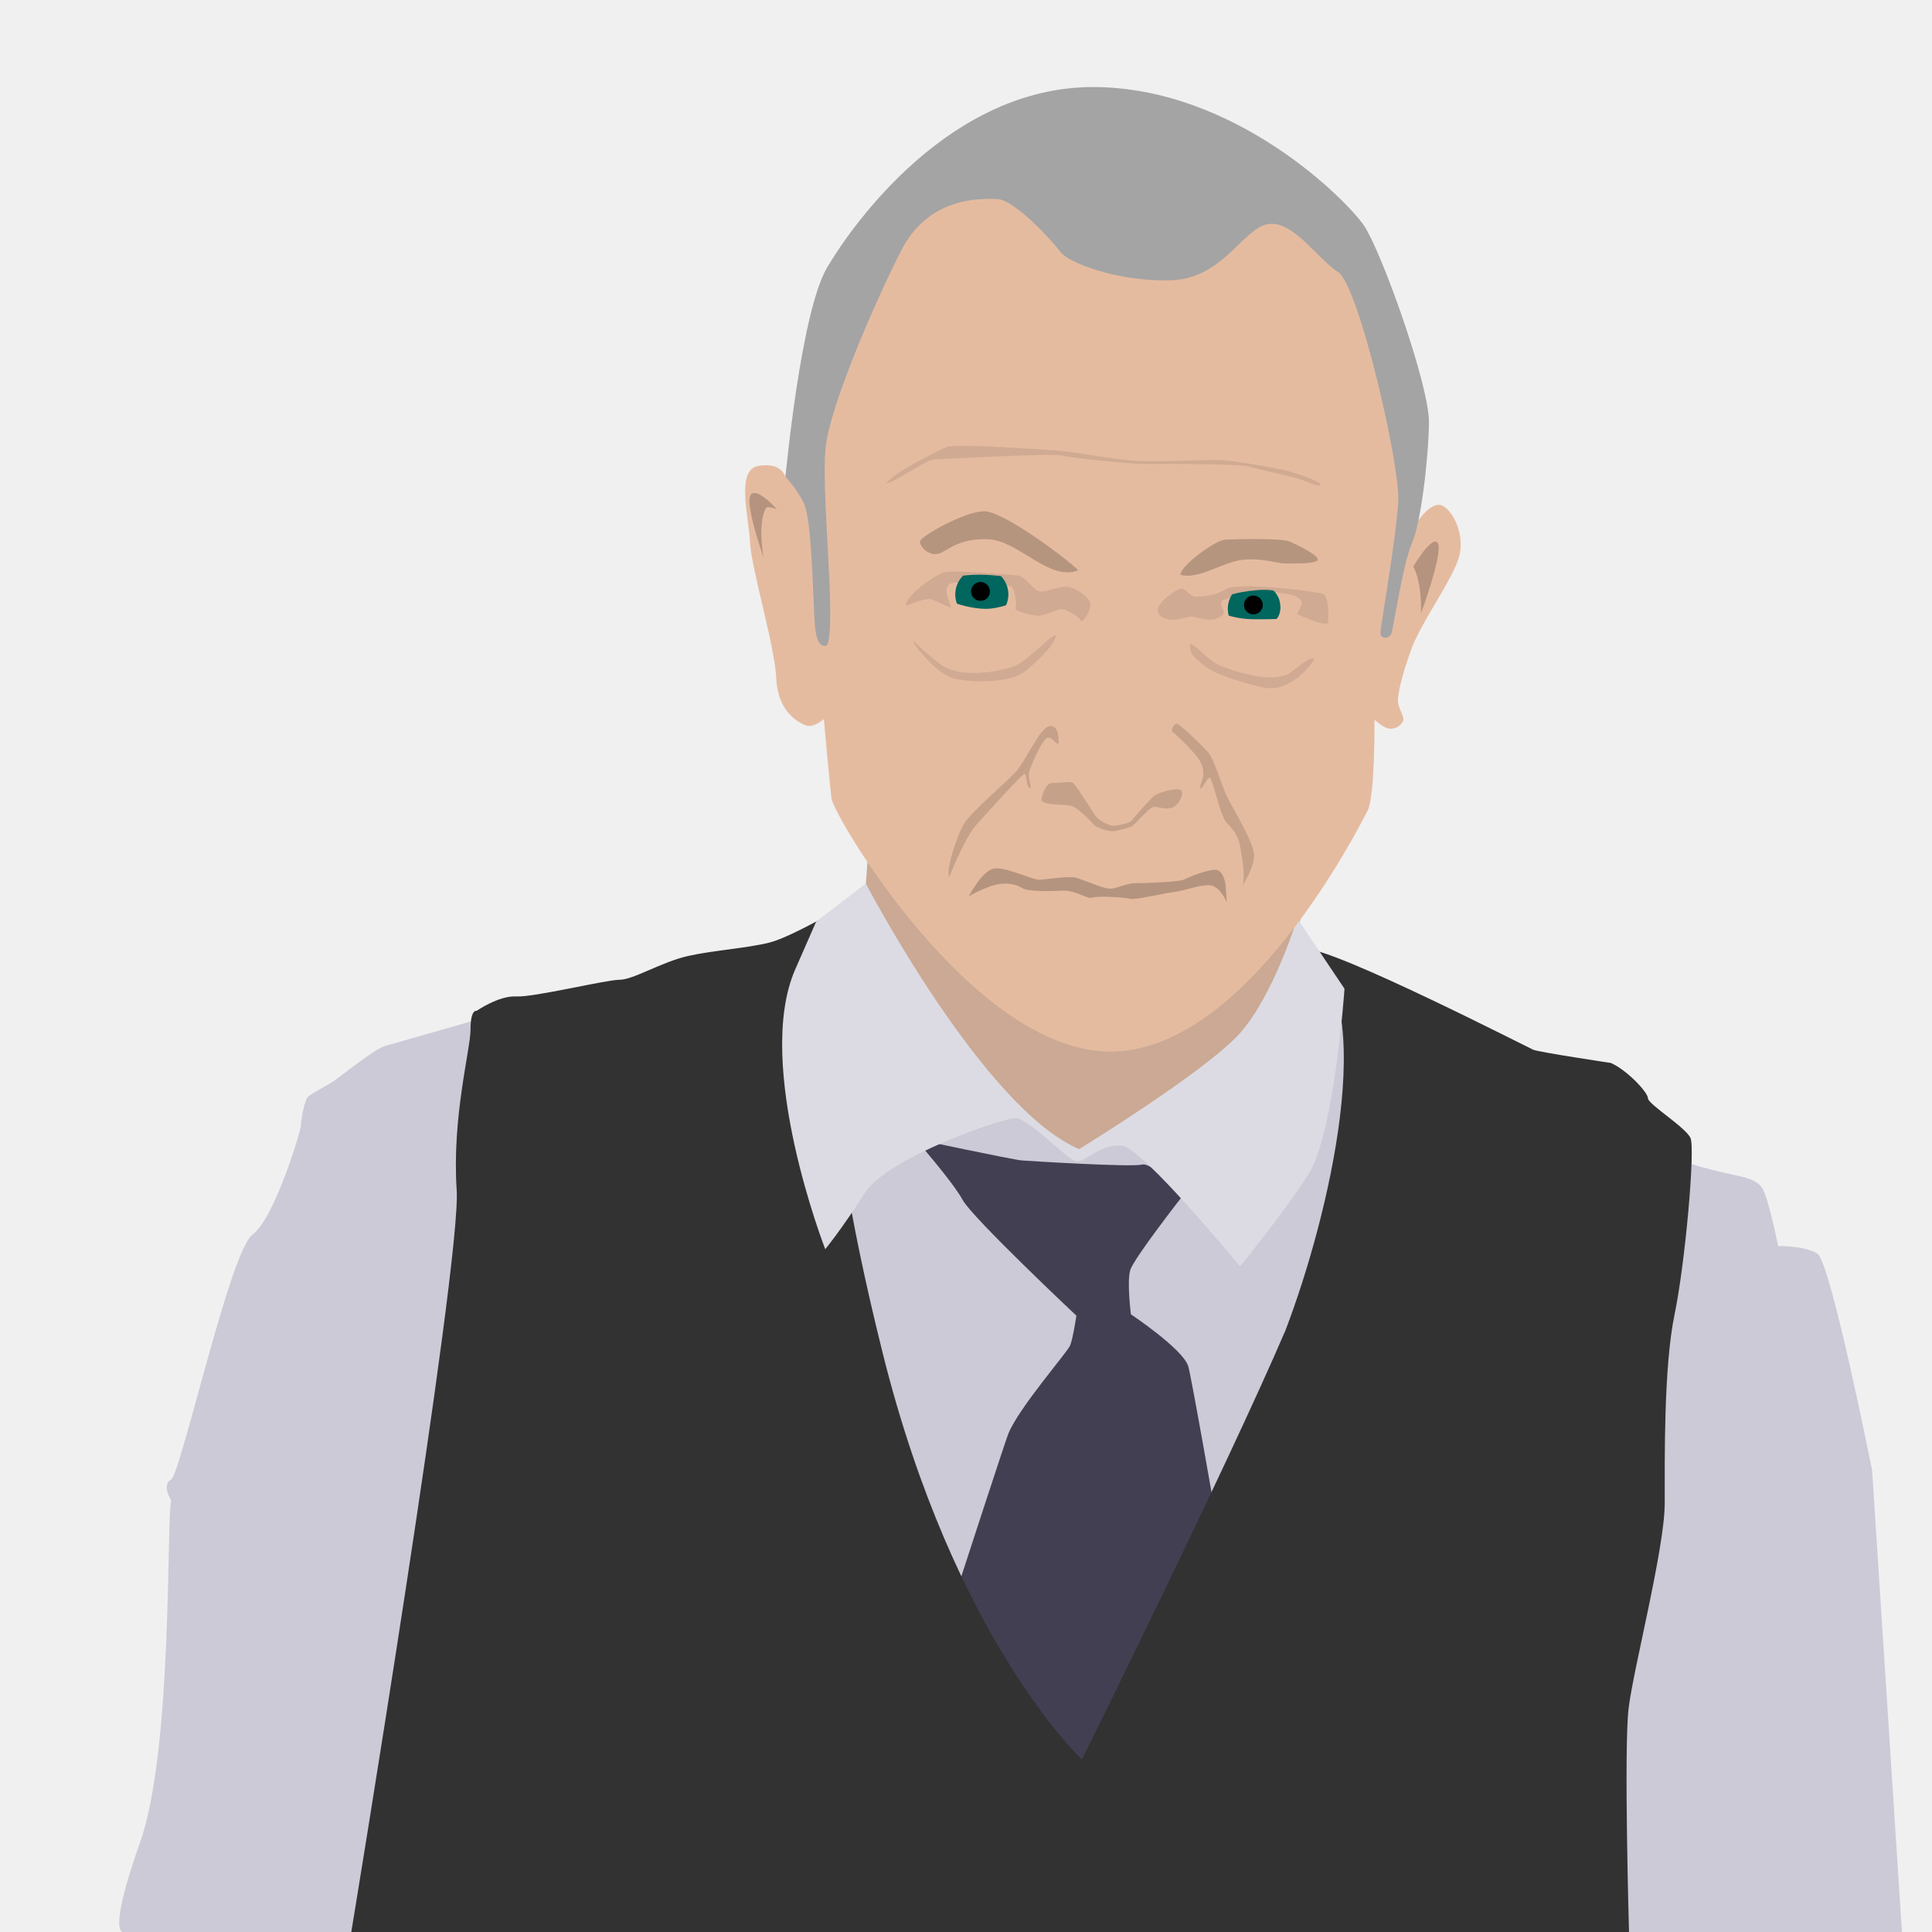
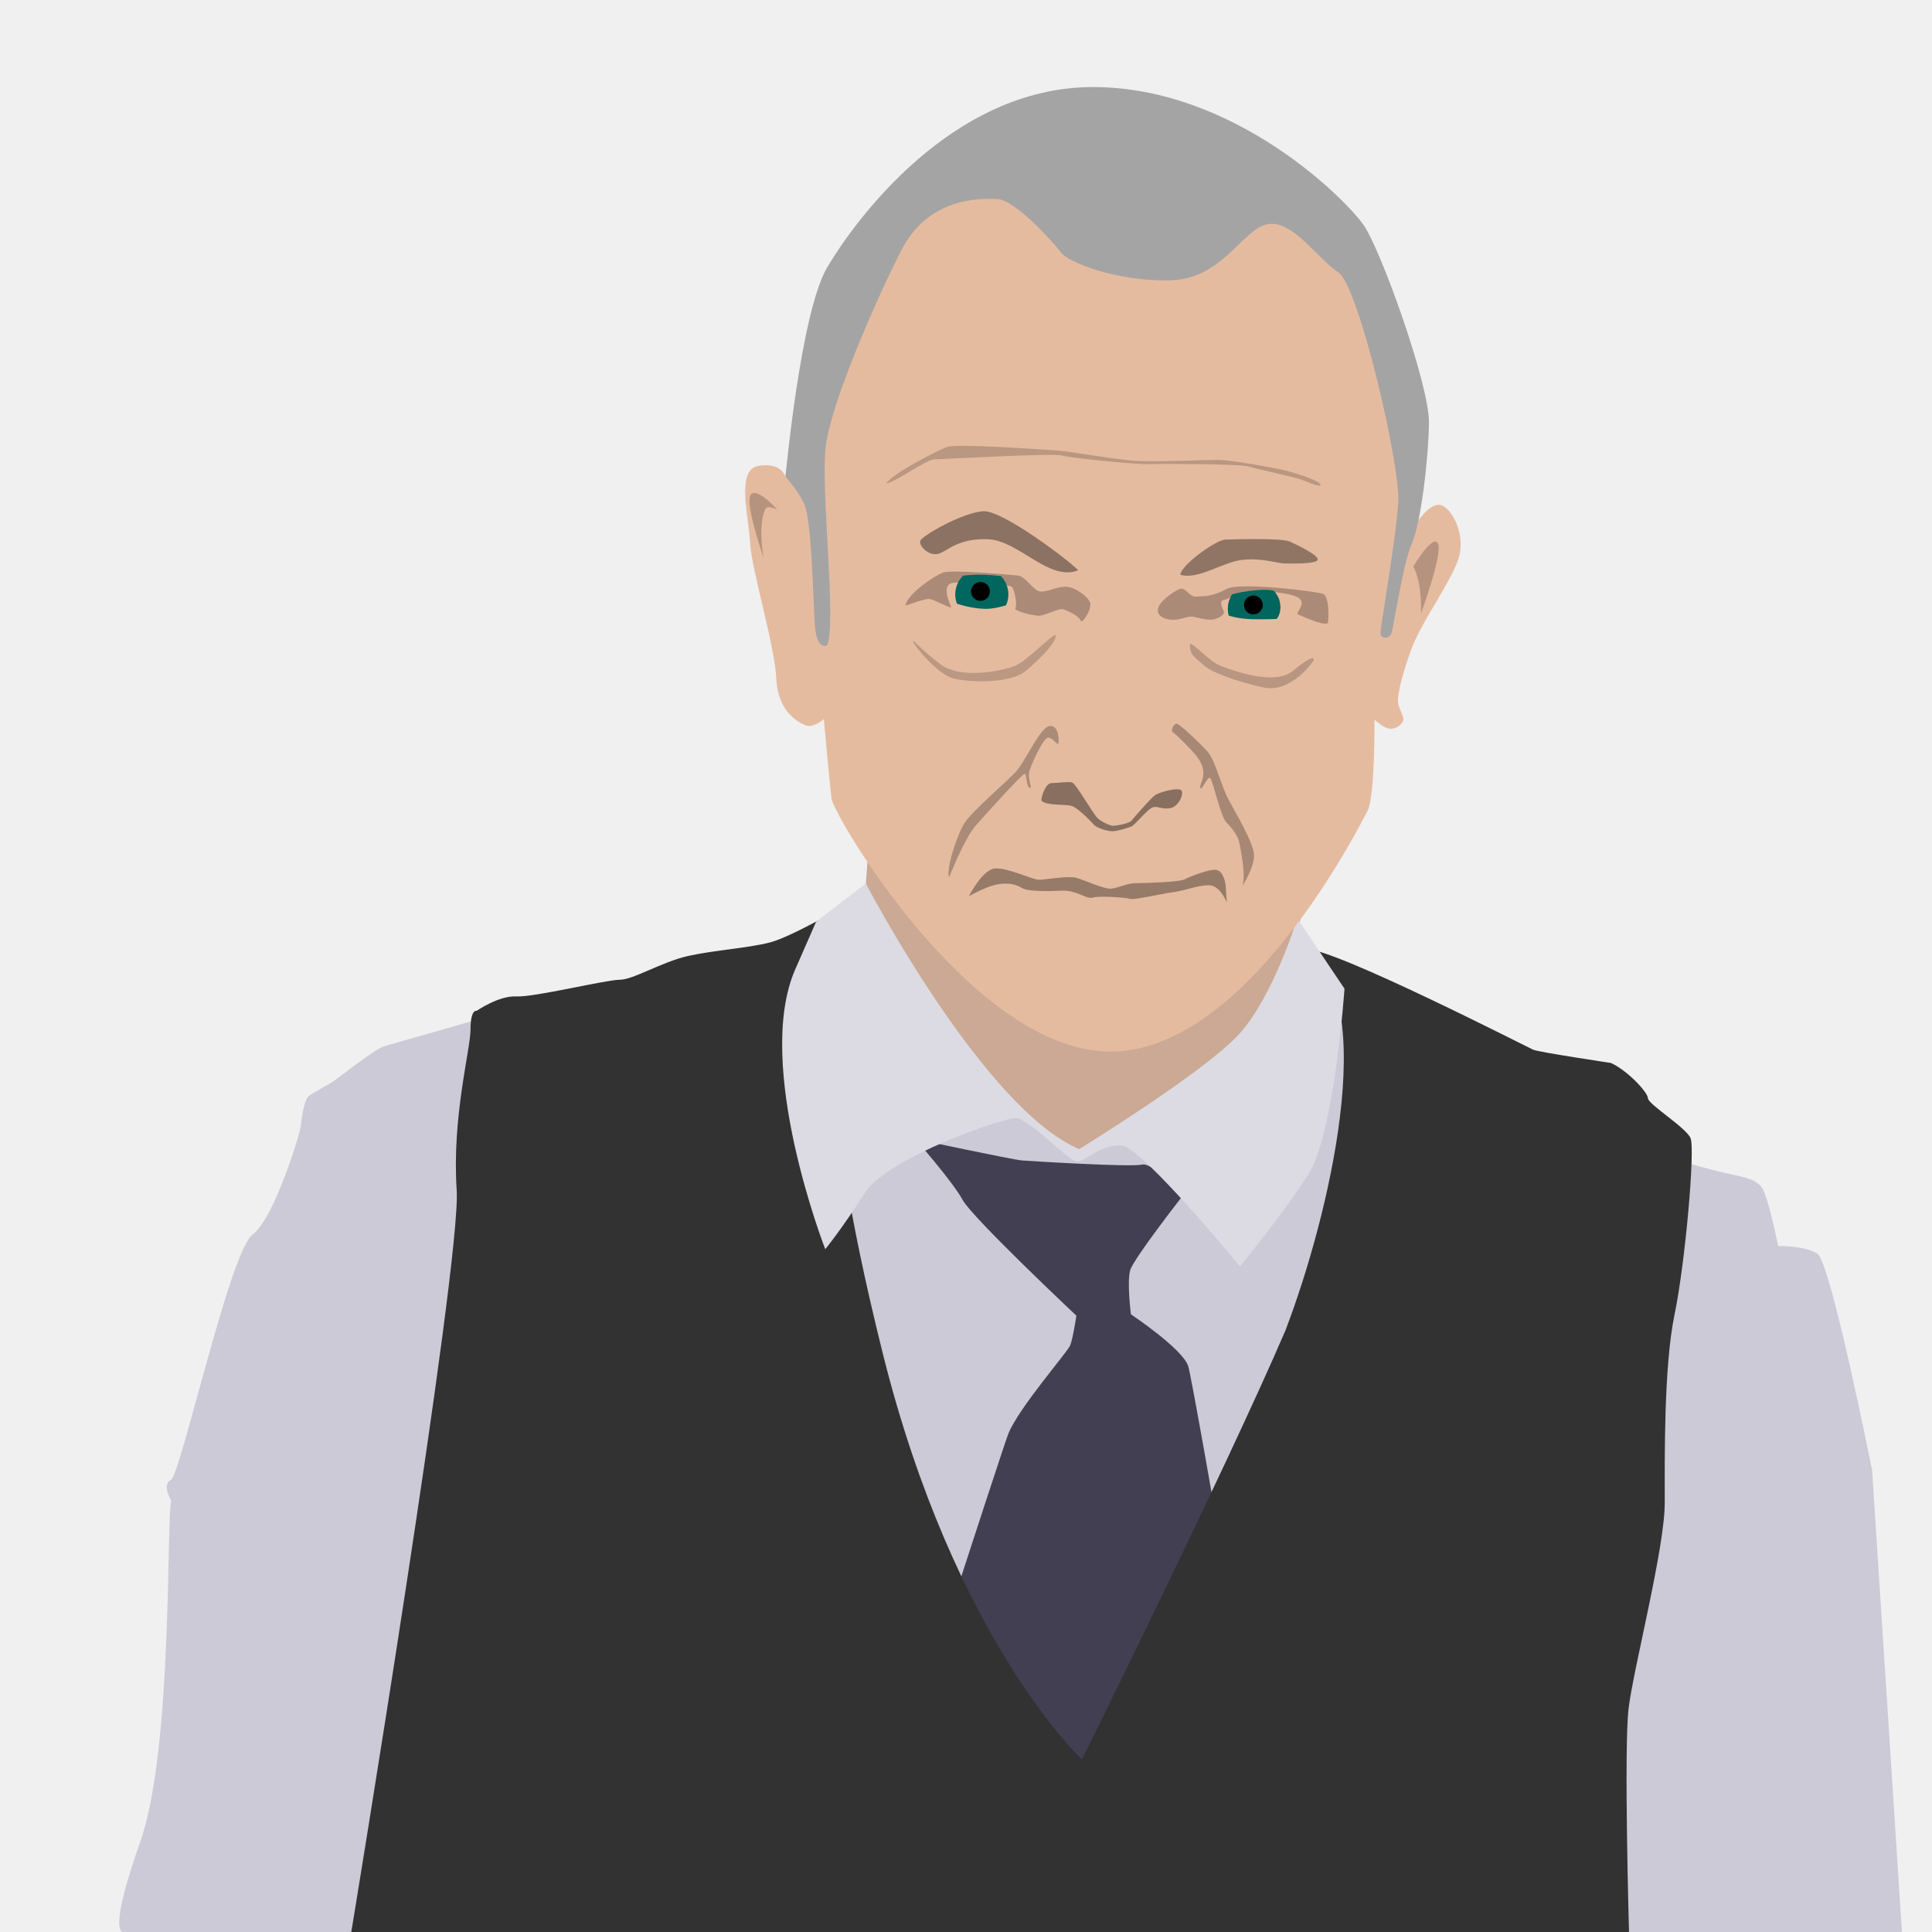
<svg xmlns="http://www.w3.org/2000/svg" width="1000" height="1000" viewBox="0 0 264.583 264.583" id="svg4332" version="1.1">
  <defs id="defs4334" />
  <g id="layer1" transform="translate(0,-32.41665)" style="display:none">
    <rect style="opacity:1;fill:#ffffff;fill-opacity:1;stroke:none;stroke-width:11.608;stroke-miterlimit:4;stroke-dasharray:none;stroke-opacity:1" id="rect5606" width="264.583" height="264.583" x="0" y="32.417" />
  </g>
  <g id="layer18" style="display:inline">
    <path style="fill:#cccad6;fill-opacity:1;fill-rule:evenodd;stroke:none;stroke-width:0.265px;stroke-linecap:butt;stroke-linejoin:miter;stroke-opacity:1" d="m 19.182,252.313 c 4.532,-12.811 3.592,-44.742 4.271,-46.815 0,0 -1.361,-2.192 -0.038,-2.854 1.323,-0.661 8.032,-31.183 11.15,-33.545 3.118,-2.362 6.633,-14.325 6.633,-14.892 0,-0.567 0.454,-3.572 1.021,-4.044 0.567,-0.472 2.57,-1.531 3.326,-2.003 0.756,-0.472 5.764,-4.536 7.182,-4.914 1.417,-0.378 22.773,-6.615 24.757,-6.804 1.984,-0.189 30.049,-3.591 37.703,-6.331 7.654,-2.74 67.847,6.993 67.847,6.993 0,0 44.582,19.919 45.811,21.053 1.228,1.134 7.011,2.381 8.24,2.665 1.228,0.283 3.402,0.567 4.252,1.89 0.85,1.323 2.173,7.938 2.173,7.938 0,0 3.591,-0.095 5.386,1.039 1.795,1.134 7.484,29.652 7.484,29.652 l 4.086,63.243 -243.593,0 c 0,0 -2.225,0.54 2.308,-12.271 z" id="path5589" />
  </g>
  <g id="layer30">
    <path style="fill:#cba994;fill-opacity:1;fill-rule:evenodd;stroke:none;stroke-width:0.265px;stroke-linecap:butt;stroke-linejoin:miter;stroke-opacity:1" d="m 119.104,113.835 -1.557,21.188 16.861,13.805 13.361,9.525 28.443,-18.653 2.91,-21.696 z" id="path5667" />
  </g>
  <g id="layer19" style="display:inline">
    <path style="fill:#423f53;fill-opacity:1;fill-rule:evenodd;stroke:none;stroke-width:0.265px;stroke-linecap:butt;stroke-linejoin:miter;stroke-opacity:1" d="m 125.349,155.989 c 0,0 13.368,2.837 14.596,2.931 1.228,0.095 15.025,0.945 16.442,0.567 1.417,-0.378 5.67,4.158 5.67,4.158 0,0 -6.804,8.693 -7.276,10.3 -0.472,1.606 0.095,6.048 0.095,6.048 0,0 7.087,4.725 7.843,7.087 0.756,2.362 11.411,64.672 11.411,64.672 l -53.983,-0.471 c 0,0 16.948,-52.321 17.909,-54.846 1.326,-3.483 8.126,-11.245 8.504,-12.19 0.378,-0.945 0.85,-4.063 0.85,-4.063 0,0 -14.269,-13.418 -15.592,-15.875 -1.323,-2.457 -6.47,-8.318 -6.47,-8.318 z" id="path5592" />
  </g>
  <g id="layer20">
    <path style="fill:#323232;fill-opacity:1;fill-rule:evenodd;stroke:none;stroke-width:0.265px;stroke-linecap:butt;stroke-linejoin:miter;stroke-opacity:1" d="m 117.078,123.22 c 0,0 -8.473,5.055 -11.68,5.857 -3.207,0.802 -7.544,1.038 -11.152,1.84 -3.608,0.802 -7.51,3.258 -9.381,3.258 -1.871,0 -11.744,2.418 -14.149,2.284 -2.405,-0.134 -5.436,1.97 -5.436,1.97 0,0 -0.84,-0.291 -0.84,2.515 0,2.806 -2.566,12 -1.898,22.023 0.668,10.023 -14.433,101.616 -14.433,101.616 l 174.981,0 c 0,0 -0.722,-25.177 -0.053,-30.656 0.668,-5.479 4.944,-21.916 4.944,-28.063 0,-6.147 -0.134,-18.709 1.336,-25.792 1.47,-7.083 2.86,-22.758 2.192,-24.228 -0.668,-1.47 -5.826,-4.637 -5.826,-5.439 0,-0.802 -2.827,-3.836 -5.081,-4.837 0,0 -9.878,-1.479 -10.634,-1.81 -0.756,-0.331 -27.037,-13.8 -31.1,-13.8 10.213,6.952 3.12,36.692 -2.824,52.225 -7.938,18.521 -27.876,58.775 -27.876,58.775 0,0 -17.481,-16.253 -27.309,-55.751 -9.827,-39.499 -6.766,-50.441 -3.647,-56.961 z" id="path5600" />
  </g>
  <g id="layer21">
    <path style="fill:#dcdbe3;fill-opacity:1;fill-rule:evenodd;stroke:none;stroke-width:0.265px;stroke-linecap:butt;stroke-linejoin:miter;stroke-opacity:1" d="m 147.789,157.37 c 0,0 17.387,-10.678 22.017,-15.875 4.63,-5.197 7.851,-15.722 7.851,-15.722 l 6.469,9.63 c 0,0 -1.375,19.888 -4.966,25.463 -3.591,5.575 -9.355,12.568 -9.355,12.568 0,0 -13.324,-16.253 -16.158,-16.536 -2.835,-0.283 -5.008,2.173 -6.142,2.173 -1.134,0 -6.615,-5.953 -8.41,-5.953 -1.795,0 -17.576,5.386 -20.694,10.3 -3.118,4.914 -5.386,7.654 -5.386,7.654 0,0 -9.842,-25.237 -4.107,-38.324 l 2.854,-6.513 6.805,-5.241 c 0,0 16.088,30.801 29.222,36.376 z" id="path5603" />
  </g>
  <g id="layer22" style="display:inline">
    <path style="fill:#e5bba0;fill-opacity:1;fill-rule:evenodd;stroke:none;stroke-width:0.265px;stroke-linecap:butt;stroke-linejoin:miter;stroke-opacity:1" d="m 153.175,12.284 c 3.402,-0.189 22.773,8.221 26.836,12.001 4.063,3.78 15.78,23.718 14.741,37.325 -1.039,13.607 -0.756,10.016 -0.756,10.016 0,0 1.795,-2.835 3.307,-2.457 1.512,0.378 3.591,4.158 2.362,7.56 -1.228,3.402 -5.103,8.599 -6.426,12.284 -1.323,3.685 -1.795,5.953 -1.795,6.993 0,1.039 1.039,2.173 0.661,2.835 -0.378,0.661 -1.134,1.039 -1.89,0.945 -0.756,-0.095 -1.984,-1.228 -1.984,-1.228 0,0 0.095,10.489 -0.945,12.473 -1.039,1.984 -16.725,33.356 -35.53,32.978 -18.804,-0.378 -37.609,-32.317 -37.892,-34.679 -0.283,-2.362 -1.039,-10.867 -1.039,-10.867 0,0 -1.417,1.323 -2.551,0.85 -1.134,-0.472 -3.78,-1.984 -3.969,-6.426 -0.189,-4.441 -3.402,-14.93 -3.591,-18.615 -0.189,-3.685 -1.984,-10.016 1.228,-10.489 3.213,-0.472 3.591,1.512 3.591,1.512 0,0 3.484,-27.409 10.288,-34.307 6.804,-6.898 21.085,-18.799 35.353,-18.704 z" id="path5606" />
  </g>
  <g id="layer23" style="display:inline">
    <path style="fill:#a4a4a4;fill-opacity:1;fill-rule:evenodd;stroke:none;stroke-width:0.265px;stroke-linecap:butt;stroke-linejoin:miter;stroke-opacity:1" d="m 113.282,88.346 c 0,0 -1.403,0.935 -1.684,-2.713 -0.281,-3.648 -0.382,-14.442 -1.52,-16.744 -0.982,-1.988 -2.5,-3.592 -2.5,-3.592 0,0 2.055,-22.506 5.704,-28.68 3.648,-6.174 16.932,-24.696 36.389,-24.696 19.457,0 34.798,15.528 37.137,18.989 2.339,3.461 8.98,21.889 8.887,27.034 -0.093,5.145 -1.123,13.751 -2.339,16.464 -1.216,2.713 -2.526,11.599 -2.806,12.348 -0.281,0.748 -1.497,0.842 -1.497,-0.094 0,-0.935 2.152,-12.909 2.432,-17.961 0.281,-5.051 -5.426,-29.654 -8.232,-31.431 -2.806,-1.777 -6.267,-7.296 -9.729,-6.548 -3.461,0.748 -6.08,7.484 -13.283,7.671 -7.203,0.187 -13.938,-2.432 -14.967,-3.835 -1.029,-1.403 -6.267,-7.203 -8.7,-7.296 -2.432,-0.094 -9.448,-0.281 -13.19,7.109 -3.742,7.39 -9.542,20.86 -10.29,26.66 -0.748,5.8 1.497,24.322 0.187,27.315 z" id="path5612" />
  </g>
  <g id="layer24" style="display:inline">
-     <path style="fill:#000000;fill-opacity:0.208;fill-rule:evenodd;stroke:none;stroke-width:0.265px;stroke-linecap:butt;stroke-linejoin:miter;stroke-opacity:1" d="m 132.683,122.74 c 0,0 1.857,-3.677 3.577,-3.81 1.72,-0.132 5.132,1.548 6.021,1.548 0.889,0 3.929,-0.561 5.051,-0.281 1.123,0.281 3.929,1.637 4.911,1.497 0.982,-0.14 2.152,-0.748 3.274,-0.748 1.123,0 5.987,-0.14 6.688,-0.514 0.702,-0.374 3.461,-1.45 4.35,-1.31 0.889,0.14 1.263,1.497 1.31,2.339 0.047,0.842 0.14,2.152 0.14,2.152 0,0 -0.889,-2.432 -2.526,-2.385 -1.637,0.047 -2.993,0.702 -4.724,0.935 -1.731,0.234 -5.426,1.123 -5.987,0.935 -0.561,-0.187 -4.317,-0.448 -5.112,-0.168 -0.795,0.281 -2.278,-1.048 -4.149,-0.955 -1.871,0.093 -4.771,0.14 -5.566,-0.374 -0.795,-0.514 -2.105,-0.795 -3.648,-0.421 -1.543,0.374 -3.611,1.56 -3.611,1.56 z" id="path5615" />
+     <path style="fill:#000000;fill-opacity:0.342;fill-rule:evenodd;stroke:none;stroke-width:0.265px;stroke-linecap:butt;stroke-linejoin:miter;stroke-opacity:1" d="m 132.683,122.74 c 0,0 1.857,-3.677 3.577,-3.81 1.72,-0.132 5.132,1.548 6.021,1.548 0.889,0 3.929,-0.561 5.051,-0.281 1.123,0.281 3.929,1.637 4.911,1.497 0.982,-0.14 2.152,-0.748 3.274,-0.748 1.123,0 5.987,-0.14 6.688,-0.514 0.702,-0.374 3.461,-1.45 4.35,-1.31 0.889,0.14 1.263,1.497 1.31,2.339 0.047,0.842 0.14,2.152 0.14,2.152 0,0 -0.889,-2.432 -2.526,-2.385 -1.637,0.047 -2.993,0.702 -4.724,0.935 -1.731,0.234 -5.426,1.123 -5.987,0.935 -0.561,-0.187 -4.317,-0.448 -5.112,-0.168 -0.795,0.281 -2.278,-1.048 -4.149,-0.955 -1.871,0.093 -4.771,0.14 -5.566,-0.374 -0.795,-0.514 -2.105,-0.795 -3.648,-0.421 -1.543,0.374 -3.611,1.56 -3.611,1.56 z" id="path5615" />
  </g>
  <g id="layer25">
-     <path style="fill:#000000;fill-rule:evenodd;stroke:none;stroke-width:0.265px;stroke-linecap:butt;stroke-linejoin:miter;stroke-opacity:1;fill-opacity:0.137" d="m 129.98,120.151 c 0,0 2.105,-5.379 3.695,-7.156 1.59,-1.777 6.314,-7.016 6.642,-7.016 0.327,0 0.187,1.777 0.702,1.918 0.514,0.14 -0.421,-1.216 0,-2.432 0.421,-1.216 1.871,-4.443 2.526,-4.443 0.655,0 1.31,1.169 1.403,0.795 0.093,-0.374 0.093,-2.572 -1.216,-2.385 -1.31,0.187 -3.274,4.771 -4.584,6.221 -1.31,1.45 -5.987,5.379 -7.063,7.063 -1.076,1.684 -2.572,6.455 -2.105,7.437 z" id="path5618" />
-     <path style="fill:#000000;fill-opacity:0.137;fill-rule:evenodd;stroke:none;stroke-width:0.265px;stroke-linecap:butt;stroke-linejoin:miter;stroke-opacity:1" d="m 170.157,121.32 c 0,0 1.59,-2.479 1.59,-4.163 0,-1.684 -2.666,-6.034 -3.601,-7.858 -0.935,-1.824 -1.777,-5.285 -2.806,-6.408 -1.029,-1.123 -3.882,-3.882 -4.256,-3.789 -0.374,0.094 -0.842,0.982 -0.421,1.216 0.421,0.234 2.739,2.611 3.246,3.277 1.806,2.37 0.263,3.714 0.468,4.303 0.174,0.5 0.963,-1.593 1.337,-1.359 0.374,0.234 1.403,5.192 2.198,6.034 0.795,0.842 1.637,1.871 1.824,2.9 0.187,1.029 0.889,4.163 0.421,5.847 z" id="path5620" />
+     <path style="fill:#000000;fill-rule:evenodd;stroke:none;stroke-width:0.265px;stroke-linecap:butt;stroke-linejoin:miter;stroke-opacity:1;fill-opacity:0.259" d="m 129.98,120.151 c 0,0 2.105,-5.379 3.695,-7.156 1.59,-1.777 6.314,-7.016 6.642,-7.016 0.327,0 0.187,1.777 0.702,1.918 0.514,0.14 -0.421,-1.216 0,-2.432 0.421,-1.216 1.871,-4.443 2.526,-4.443 0.655,0 1.31,1.169 1.403,0.795 0.093,-0.374 0.093,-2.572 -1.216,-2.385 -1.31,0.187 -3.274,4.771 -4.584,6.221 -1.31,1.45 -5.987,5.379 -7.063,7.063 -1.076,1.684 -2.572,6.455 -2.105,7.437 z" id="path5618" />
+     <path style="fill:#000000;fill-opacity:0.271;fill-rule:evenodd;stroke:none;stroke-width:0.265px;stroke-linecap:butt;stroke-linejoin:miter;stroke-opacity:1" d="m 170.157,121.32 c 0,0 1.59,-2.479 1.59,-4.163 0,-1.684 -2.666,-6.034 -3.601,-7.858 -0.935,-1.824 -1.777,-5.285 -2.806,-6.408 -1.029,-1.123 -3.882,-3.882 -4.256,-3.789 -0.374,0.094 -0.842,0.982 -0.421,1.216 0.421,0.234 2.739,2.611 3.246,3.277 1.806,2.37 0.263,3.714 0.468,4.303 0.174,0.5 0.963,-1.593 1.337,-1.359 0.374,0.234 1.403,5.192 2.198,6.034 0.795,0.842 1.637,1.871 1.824,2.9 0.187,1.029 0.889,4.163 0.421,5.847 z" id="path5620" />
  </g>
  <g id="layer26">
-     <path style="fill:#000000;fill-rule:evenodd;stroke:none;stroke-width:0.265px;stroke-linecap:butt;stroke-linejoin:miter;stroke-opacity:1;fill-opacity:0.137" d="m 142.608,109.627 c 0,-0.514 0.561,-2.385 1.403,-2.385 0.842,0 2.292,-0.234 2.806,-0.093 0.514,0.14 2.9,4.35 3.508,4.911 0.608,0.561 1.777,1.029 2.105,1.029 0.327,0 2.198,-0.281 2.526,-0.702 0.327,-0.421 2.619,-3.04 3.181,-3.461 0.561,-0.421 2.947,-1.076 3.555,-0.748 0.608,0.327 -0.234,2.245 -1.356,2.479 -1.123,0.234 -1.637,-0.234 -2.339,-0.14 -0.702,0.093 -2.572,2.479 -3.04,2.666 -0.468,0.187 -1.964,0.655 -2.619,0.655 -0.655,0 -2.105,-0.421 -2.526,-0.889 -0.421,-0.468 -2.152,-2.292 -3.04,-2.572 -0.889,-0.281 -3.508,0 -4.163,-0.748 z" id="path5623" />
+     <path style="fill:#000000;fill-rule:evenodd;stroke:none;stroke-width:0.265px;stroke-linecap:butt;stroke-linejoin:miter;stroke-opacity:1;fill-opacity:0.408" d="m 142.608,109.627 c 0,-0.514 0.561,-2.385 1.403,-2.385 0.842,0 2.292,-0.234 2.806,-0.093 0.514,0.14 2.9,4.35 3.508,4.911 0.608,0.561 1.777,1.029 2.105,1.029 0.327,0 2.198,-0.281 2.526,-0.702 0.327,-0.421 2.619,-3.04 3.181,-3.461 0.561,-0.421 2.947,-1.076 3.555,-0.748 0.608,0.327 -0.234,2.245 -1.356,2.479 -1.123,0.234 -1.637,-0.234 -2.339,-0.14 -0.702,0.093 -2.572,2.479 -3.04,2.666 -0.468,0.187 -1.964,0.655 -2.619,0.655 -0.655,0 -2.105,-0.421 -2.526,-0.889 -0.421,-0.468 -2.152,-2.292 -3.04,-2.572 -0.889,-0.281 -3.508,0 -4.163,-0.748 z" id="path5623" />
  </g>
  <g id="layer27">
-     <path style="fill:#000000;fill-rule:evenodd;stroke:none;stroke-width:0.265px;stroke-linecap:butt;stroke-linejoin:miter;stroke-opacity:1;fill-opacity:0.092" d="m 123.993,82.92 c 0.935,-0.234 2.572,-0.935 3.274,-0.889 0.702,0.047 3.134,1.497 2.993,1.076 -0.14,-0.421 -1.637,-3.274 0.561,-3.321 2.198,-0.047 7.296,0.234 7.717,0.561 0.421,0.327 0.795,2.572 0.514,2.947 -0.281,0.374 2.572,1.076 3.321,1.029 0.748,-0.047 2.619,-1.029 3.18,-0.889 0.561,0.14 2.245,0.935 2.432,1.543 0.187,0.608 1.59,-1.59 1.31,-2.432 -0.281,-0.842 -2.105,-2.198 -3.368,-2.198 -1.263,0 -2.479,0.748 -3.461,0.655 -0.982,-0.094 -1.964,-2.105 -3.134,-2.198 -1.169,-0.094 -9.074,-0.842 -10.243,-0.374 -1.169,0.468 -4.724,2.806 -5.098,4.49 z" id="path5626" />
-     <path style="fill:#000000;fill-rule:evenodd;stroke:none;stroke-width:0.265px;stroke-linecap:butt;stroke-linejoin:miter;stroke-opacity:1;fill-opacity:0.092" d="m 181.85,85.352 c 0.14,-0.655 0.187,-3.695 -0.655,-4.022 -0.842,-0.327 -11.506,-1.684 -13.283,-0.655 -1.777,1.029 -3.134,0.982 -4.116,1.029 -0.982,0.047 -1.45,-1.403 -2.292,-1.029 -0.842,0.374 -2.947,1.777 -2.947,2.9 0,1.123 1.731,1.45 2.713,1.263 0.982,-0.187 1.543,-0.468 2.105,-0.374 0.561,0.094 1.964,0.514 2.76,0.374 0.795,-0.14 1.684,-0.702 1.45,-1.169 -0.234,-0.468 -0.655,-1.403 0,-1.497 0.655,-0.094 2.011,-1.169 4.443,-1.169 2.432,0 5.472,0.281 6.08,1.123 0.608,0.842 -0.842,1.871 -0.281,2.058 0.561,0.187 3.134,1.497 4.022,1.169 z" id="path5628" />
-     <path style="fill:#000000;fill-rule:evenodd;stroke:none;stroke-width:0.265px;stroke-linecap:butt;stroke-linejoin:miter;stroke-opacity:1;fill-opacity:0.092" d="m 144.573,86.943 c -0.608,0 -4.022,3.695 -5.706,4.303 -1.684,0.608 -7.296,1.871 -10.15,-0.327 -2.853,-2.198 -3.695,-3.414 -3.695,-3.087 0,0.327 3.274,4.537 5.613,5.098 2.339,0.561 7.764,0.702 9.869,-1.076 2.105,-1.777 4.21,-3.929 4.069,-4.911 z" id="path5630" />
-     <path style="fill:#000000;fill-rule:evenodd;stroke:none;stroke-width:0.265px;stroke-linecap:butt;stroke-linejoin:miter;stroke-opacity:1;fill-opacity:0.092" d="m 162.954,88.159 c 0.748,0.094 2.666,2.479 4.35,3.087 1.684,0.608 7.25,2.713 9.775,0.608 2.526,-2.105 2.806,-1.731 2.853,-1.543 0.047,0.187 -3.087,4.677 -6.922,3.835 -3.835,-0.842 -7.296,-2.152 -8.279,-3.134 -0.982,-0.982 -1.824,-1.169 -1.777,-2.853 z" id="path5632" />
+     <path style="fill:#000000;fill-rule:evenodd;stroke:none;stroke-width:0.265px;stroke-linecap:butt;stroke-linejoin:miter;stroke-opacity:1;fill-opacity:0.255" d="m 123.993,82.92 c 0.935,-0.234 2.572,-0.935 3.274,-0.889 0.702,0.047 3.134,1.497 2.993,1.076 -0.14,-0.421 -1.637,-3.274 0.561,-3.321 2.198,-0.047 7.296,0.234 7.717,0.561 0.421,0.327 0.795,2.572 0.514,2.947 -0.281,0.374 2.572,1.076 3.321,1.029 0.748,-0.047 2.619,-1.029 3.18,-0.889 0.561,0.14 2.245,0.935 2.432,1.543 0.187,0.608 1.59,-1.59 1.31,-2.432 -0.281,-0.842 -2.105,-2.198 -3.368,-2.198 -1.263,0 -2.479,0.748 -3.461,0.655 -0.982,-0.094 -1.964,-2.105 -3.134,-2.198 -1.169,-0.094 -9.074,-0.842 -10.243,-0.374 -1.169,0.468 -4.724,2.806 -5.098,4.49 z" id="path5626" />
+     <path style="fill:#000000;fill-rule:evenodd;stroke:none;stroke-width:0.265px;stroke-linecap:butt;stroke-linejoin:miter;stroke-opacity:1;fill-opacity:0.256" d="m 181.85,85.352 c 0.14,-0.655 0.187,-3.695 -0.655,-4.022 -0.842,-0.327 -11.506,-1.684 -13.283,-0.655 -1.777,1.029 -3.134,0.982 -4.116,1.029 -0.982,0.047 -1.45,-1.403 -2.292,-1.029 -0.842,0.374 -2.947,1.777 -2.947,2.9 0,1.123 1.731,1.45 2.713,1.263 0.982,-0.187 1.543,-0.468 2.105,-0.374 0.561,0.094 1.964,0.514 2.76,0.374 0.795,-0.14 1.684,-0.702 1.45,-1.169 -0.234,-0.468 -0.655,-1.403 0,-1.497 0.655,-0.094 2.011,-1.169 4.443,-1.169 2.432,0 5.472,0.281 6.08,1.123 0.608,0.842 -0.842,1.871 -0.281,2.058 0.561,0.187 3.134,1.497 4.022,1.169 z" id="path5628" />
+     <path style="fill:#000000;fill-rule:evenodd;stroke:none;stroke-width:0.265px;stroke-linecap:butt;stroke-linejoin:miter;stroke-opacity:1;fill-opacity:0.19" d="m 144.573,86.943 c -0.608,0 -4.022,3.695 -5.706,4.303 -1.684,0.608 -7.296,1.871 -10.15,-0.327 -2.853,-2.198 -3.695,-3.414 -3.695,-3.087 0,0.327 3.274,4.537 5.613,5.098 2.339,0.561 7.764,0.702 9.869,-1.076 2.105,-1.777 4.21,-3.929 4.069,-4.911 z" id="path5630" />
+     <path style="fill:#000000;fill-rule:evenodd;stroke:none;stroke-width:0.265px;stroke-linecap:butt;stroke-linejoin:miter;stroke-opacity:1;fill-opacity:0.199" d="m 162.954,88.159 c 0.748,0.094 2.666,2.479 4.35,3.087 1.684,0.608 7.25,2.713 9.775,0.608 2.526,-2.105 2.806,-1.731 2.853,-1.543 0.047,0.187 -3.087,4.677 -6.922,3.835 -3.835,-0.842 -7.296,-2.152 -8.279,-3.134 -0.982,-0.982 -1.824,-1.169 -1.777,-2.853 z" id="path5632" />
  </g>
  <g id="layer29" style="display:inline">
    <path style="fill:#00665e;fill-opacity:1;fill-rule:evenodd;stroke:none;stroke-width:1px;stroke-linecap:butt;stroke-linejoin:miter;stroke-opacity:1" d="m 506.688,297.459 c -3.098,0.018 -5.941,0.238 -8.17,0.461 a 13.75,13.75 0 0 0 -4.08,9.768 13.75,13.75 0 0 0 0.869,4.787 c 0.804,0.276 7.082,2.37 14.068,2.65 4.276,0.172 9.116,-1.137 11.355,-1.832 a 13.75,13.75 0 0 0 1.207,-5.605 13.75,13.75 0 0 0 -3.82,-9.504 c -2.215,-0.248 -5.239,-0.548 -8.742,-0.684 -0.894,-0.035 -1.795,-0.046 -2.688,-0.041 z" id="path5646" transform="scale(0.2645833)" />
    <path style="fill:#00665e;fill-opacity:1;fill-rule:evenodd;stroke:none;stroke-width:1px;stroke-linecap:butt;stroke-linejoin:miter;stroke-opacity:1" d="M 655.324 305.301 C 653.935 305.266 652.189 305.312 650.006 305.5 C 644.686 305.957 640.347 306.919 637.748 307.605 A 13.75 13.75 0 0 0 635.506 315.111 A 13.75 13.75 0 0 0 635.971 318.631 C 637.002 318.961 641.778 320.389 648.145 320.5 C 655.304 320.625 660.746 320.375 660.746 320.375 C 660.746 320.375 662.75 318.375 662.75 314.375 C 662.75 312.844 662.415 311.298 662 309.969 A 13.75 13.75 0 0 0 659.344 305.789 C 658.571 305.573 657.327 305.351 655.324 305.301 z " id="circle5648" transform="scale(0.2645833)" />
    <circle style="fill:#000000;fill-rule:evenodd;stroke:none;stroke-width:0.265px;stroke-linecap:butt;stroke-linejoin:miter;stroke-opacity:1;fill-opacity:1" id="path5662" cx="171.648" cy="82.848" r="1.29" />
    <circle r="1.29" cy="80.996" cx="134.276" id="circle5664" style="fill:#000000;fill-opacity:1;fill-rule:evenodd;stroke:none;stroke-width:0.265px;stroke-linecap:butt;stroke-linejoin:miter;stroke-opacity:1" />
  </g>
  <g id="layer28">
-     <path style="fill:#000000;fill-rule:evenodd;stroke:none;stroke-width:0.265px;stroke-linecap:butt;stroke-linejoin:miter;stroke-opacity:1;fill-opacity:0.205" d="m 147.66,78.103 c -1.029,-1.169 -10.243,-8.185 -12.956,-8.092 -2.713,0.094 -8.606,3.414 -8.7,4.116 -0.094,0.702 1.169,2.011 2.432,1.731 1.263,-0.281 2.572,-2.152 6.829,-2.011 4.256,0.14 8.372,5.847 12.395,4.256 z" id="path5635" />
-     <path style="fill:#000000;fill-rule:evenodd;stroke:none;stroke-width:0.265px;stroke-linecap:butt;stroke-linejoin:miter;stroke-opacity:1;fill-opacity:0.205" d="m 161.645,78.711 c 0.047,-1.263 4.818,-4.771 6.174,-4.818 1.356,-0.047 7.717,-0.234 8.84,0.281 1.123,0.514 4.116,1.964 3.789,2.526 -0.327,0.561 -3.461,0.468 -4.49,0.468 -1.029,0 -2.9,-0.748 -5.659,-0.514 -2.76,0.234 -6.174,2.806 -8.653,2.058 z" id="path5637" />
+     <path style="fill:#000000;fill-rule:evenodd;stroke:none;stroke-width:0.265px;stroke-linecap:butt;stroke-linejoin:miter;stroke-opacity:1;fill-opacity:0.387" d="m 147.66,78.103 c -1.029,-1.169 -10.243,-8.185 -12.956,-8.092 -2.713,0.094 -8.606,3.414 -8.7,4.116 -0.094,0.702 1.169,2.011 2.432,1.731 1.263,-0.281 2.572,-2.152 6.829,-2.011 4.256,0.14 8.372,5.847 12.395,4.256 z" id="path5635" />
+     <path style="fill:#000000;fill-rule:evenodd;stroke:none;stroke-width:0.265px;stroke-linecap:butt;stroke-linejoin:miter;stroke-opacity:1;fill-opacity:0.372" d="m 161.645,78.711 c 0.047,-1.263 4.818,-4.771 6.174,-4.818 1.356,-0.047 7.717,-0.234 8.84,0.281 1.123,0.514 4.116,1.964 3.789,2.526 -0.327,0.561 -3.461,0.468 -4.49,0.468 -1.029,0 -2.9,-0.748 -5.659,-0.514 -2.76,0.234 -6.174,2.806 -8.653,2.058 z" id="path5637" />
  </g>
  <g id="layer31">
    <path style="fill:#000000;fill-rule:evenodd;stroke:none;stroke-width:0.265px;stroke-linecap:butt;stroke-linejoin:miter;stroke-opacity:1;fill-opacity:0.211" d="m 104.577,76.398 c 0,0 -2.58,-7.342 -1.786,-8.599 0.794,-1.257 3.638,1.984 3.638,1.984 0,0 -1.191,-0.595 -1.521,-0.198 -0.331,0.397 -1.058,2.514 -0.331,6.813 z" id="path5689" />
    <path style="fill:#000000;fill-rule:evenodd;stroke:none;stroke-width:0.265px;stroke-linecap:butt;stroke-linejoin:miter;stroke-opacity:1;fill-opacity:0.211" d="m 193.543,77.589 c 0,0 2.646,-4.498 3.373,-3.175 0.728,1.323 -2.315,9.591 -2.315,9.591 0,0 0.198,-4.167 -1.058,-6.416 z" id="path5691" />
  </g>
-   <path style="fill:#000000;fill-rule:evenodd;stroke:none;stroke-width:0.265px;stroke-linecap:butt;stroke-linejoin:miter;stroke-opacity:1;fill-opacity:0.092" d="m 121.374,66.223 c 1.403,-0.281 5.519,-3.321 6.595,-3.321 1.076,0 16.277,-0.889 17.493,-0.514 1.216,0.374 10.383,1.216 11.459,1.169 1.076,-0.047 12.862,-0.047 14.078,0.327 1.216,0.374 6.267,1.45 7.156,1.777 0.889,0.327 2.947,1.263 2.666,0.655 -0.281,-0.608 -4.069,-1.731 -5.098,-1.964 -1.029,-0.234 -6.829,-1.31 -8.606,-1.356 -1.777,-0.047 -8.092,0.281 -11.179,0.14 -3.087,-0.14 -9.121,-1.31 -11.319,-1.45 -2.198,-0.14 -13.657,-0.982 -14.967,-0.468 -1.31,0.514 -7.577,3.695 -8.279,5.005 z" id="path5639" />
+   <path style="fill:#000000;fill-rule:evenodd;stroke:none;stroke-width:0.265px;stroke-linecap:butt;stroke-linejoin:miter;stroke-opacity:1;fill-opacity:0.193" d="m 121.374,66.223 c 1.403,-0.281 5.519,-3.321 6.595,-3.321 1.076,0 16.277,-0.889 17.493,-0.514 1.216,0.374 10.383,1.216 11.459,1.169 1.076,-0.047 12.862,-0.047 14.078,0.327 1.216,0.374 6.267,1.45 7.156,1.777 0.889,0.327 2.947,1.263 2.666,0.655 -0.281,-0.608 -4.069,-1.731 -5.098,-1.964 -1.029,-0.234 -6.829,-1.31 -8.606,-1.356 -1.777,-0.047 -8.092,0.281 -11.179,0.14 -3.087,-0.14 -9.121,-1.31 -11.319,-1.45 -2.198,-0.14 -13.657,-0.982 -14.967,-0.468 -1.31,0.514 -7.577,3.695 -8.279,5.005 z" id="path5639" />
</svg>
